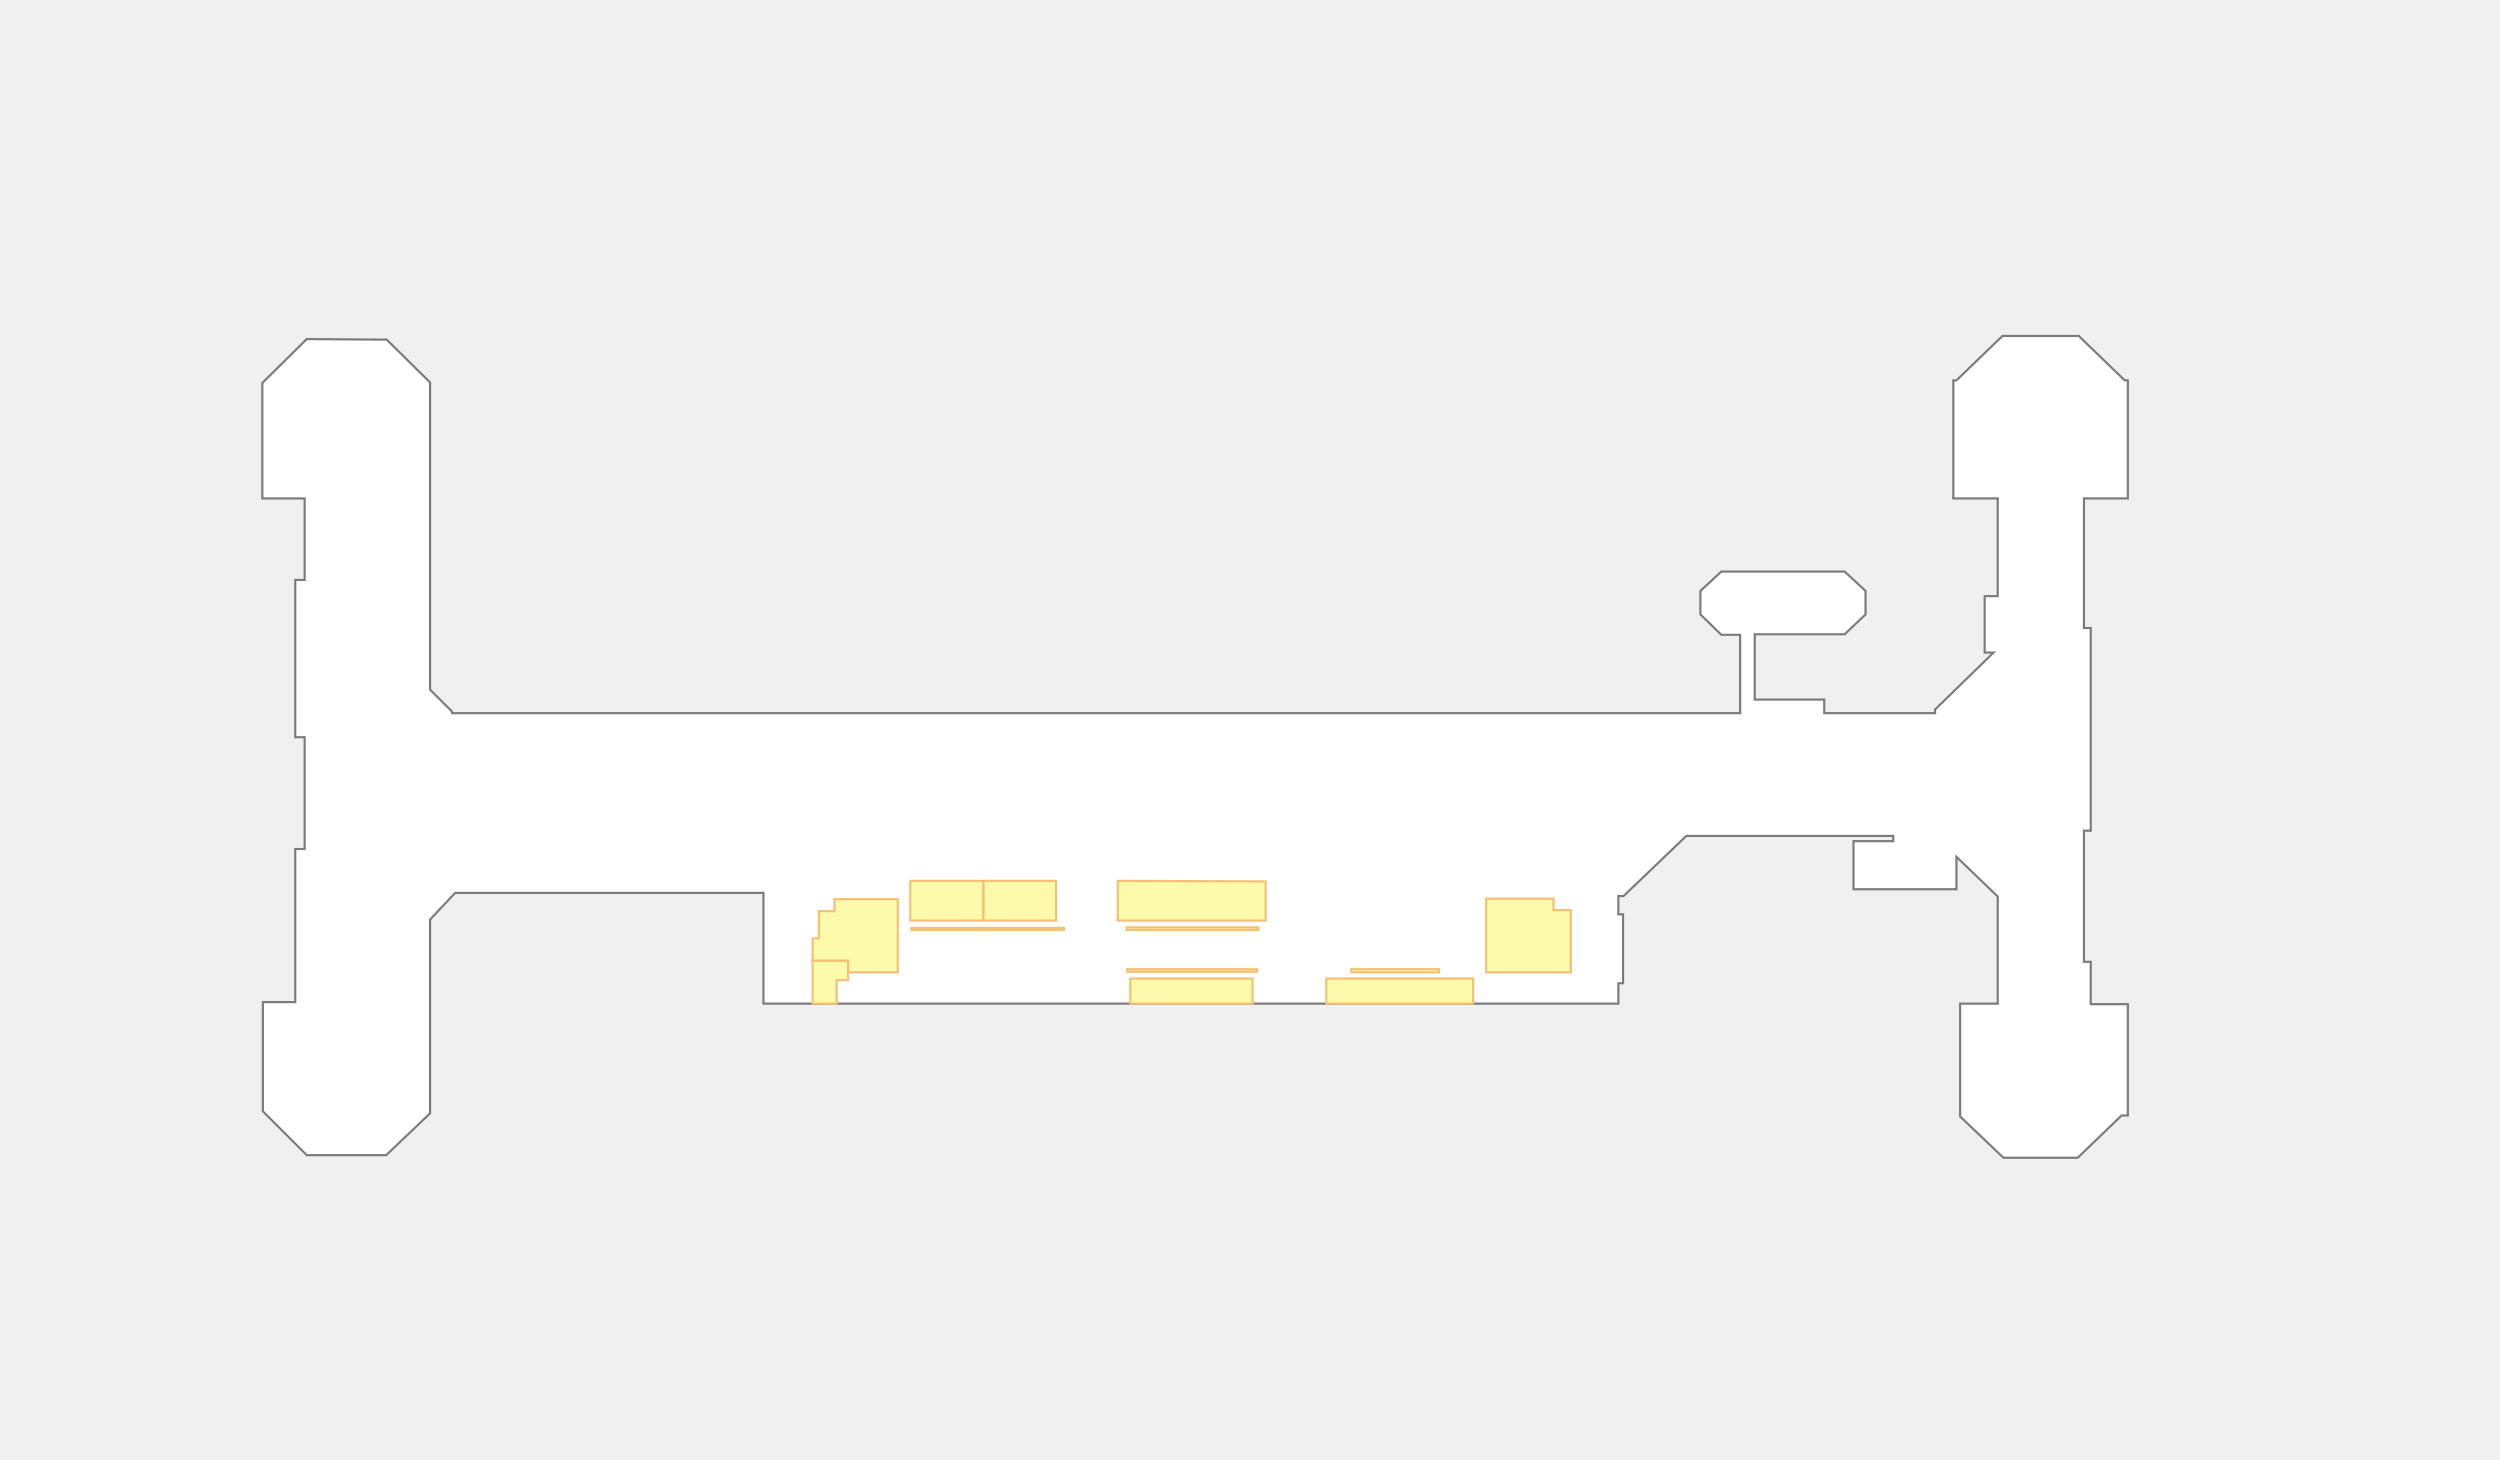
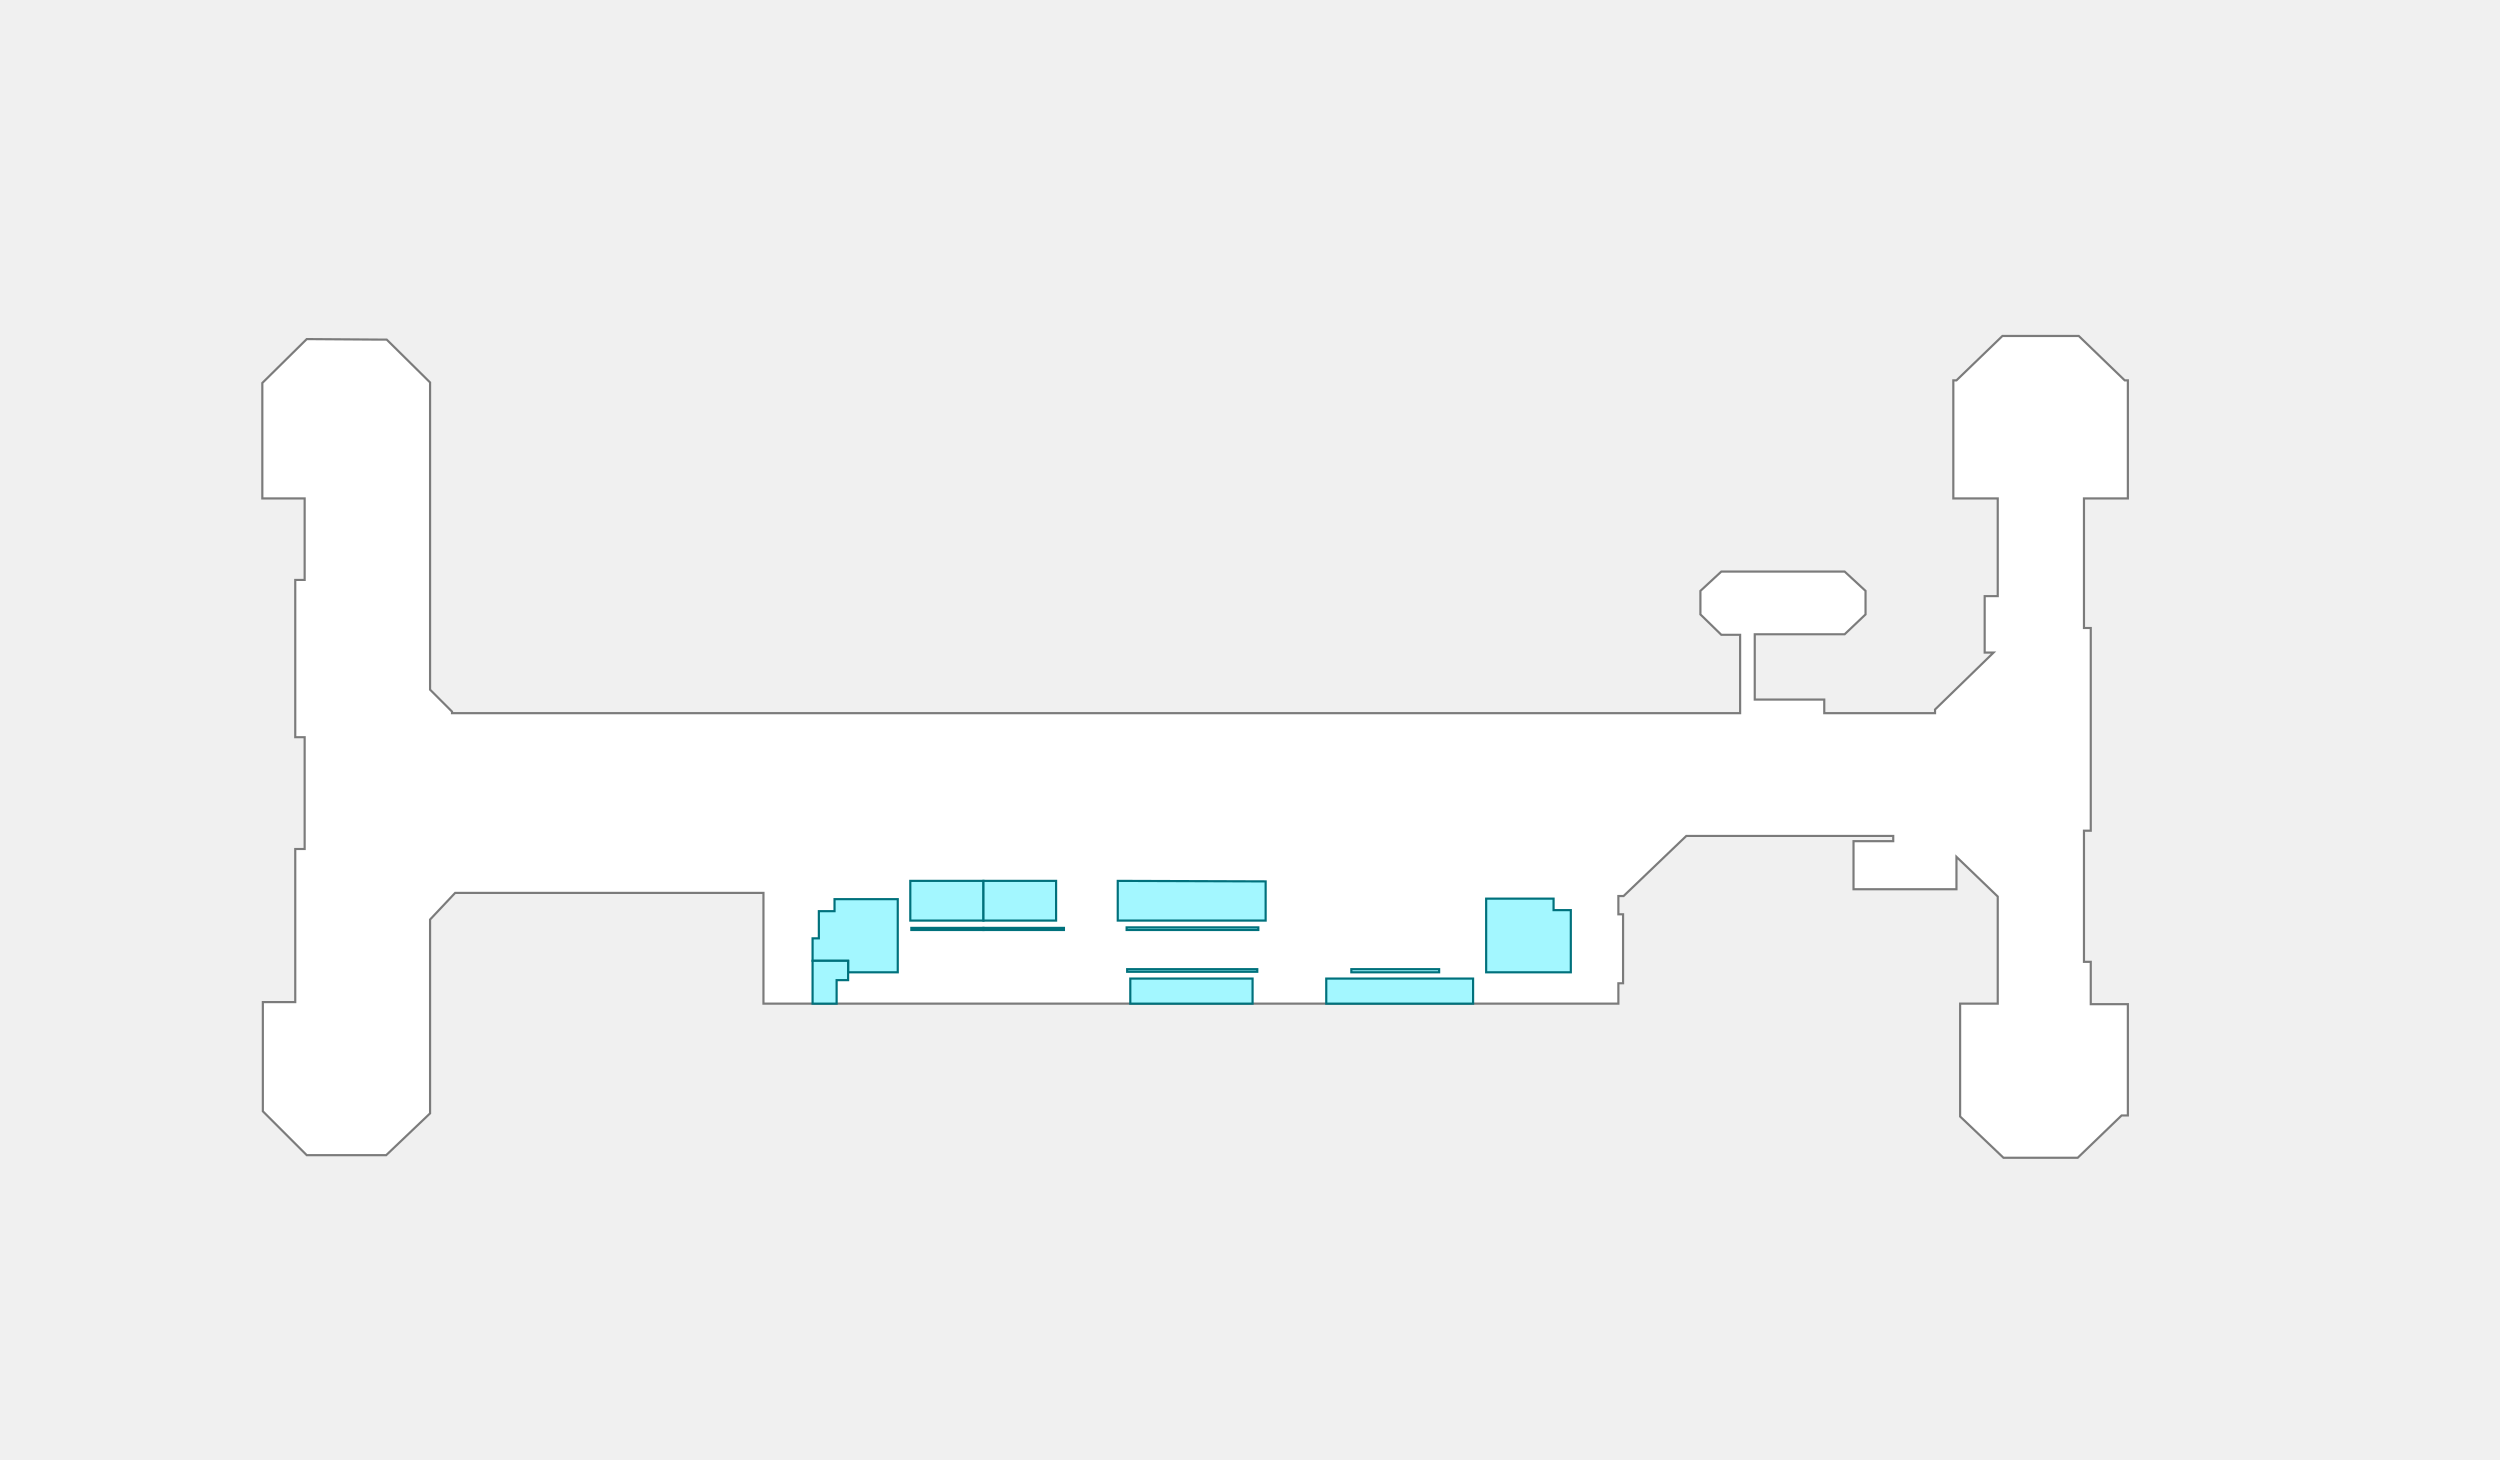
<svg xmlns="http://www.w3.org/2000/svg" width="1148.258pt" height="670.507pt" viewBox="0 0 1148.258 670.507" enable-background="new 0 0 1148.258 670.507" version="1.1">
  <g id="K2-F3" style="fill:#fff; stroke:#7b7b7b; stroke-width:1px;">
    <path d="     M139.928,346.755L139.928,338.596L135.607,338.596L135.607,266.365L139.928,266.365L139.928,228.93L     120.487,228.93L120.487,226.29L120.487,175.897L140.888,155.74L174.25,155.98L177.61,155.98L     197.531,175.657L197.531,228.93L197.531,316.759L207.611,326.837L207.611,327.557L799.244,327.557L799.244,321.318     L799.244,291.562L790.603,291.562L781.003,282.203L781.003,271.404L790.603,262.526L847.247,262.526L856.847,271.404     L856.847,282.203L847.247,291.322L805.964,291.322L805.964,321.318L837.886,321.318L837.886,327.557     L888.769,327.557L888.769,325.877L915.65,299.721L911.57,299.721L911.57,294.441L911.57,287.002     L911.57,273.804L917.57,273.804L917.57,228.93L897.169,228.93L897.169,174.697L898.609,174.697     L919.73,154.3L954.772,154.3L975.894,174.697L977.334,174.697L977.334,228.93L957.173,228.93L957.173,288.442     L960.293,288.442L960.293,381.55L957.173,381.55L957.173,441.782L960.293,441.782L960.293,461.22     L977.334,461.22L977.334,512.333L974.453,512.333L954.292,531.77L920.211,531.77L900.289,512.813     L900.289,460.98L917.57,460.98L917.57,411.786L898.609,393.548L898.609,408.427L851.327,408.427     L851.327,386.349L869.568,386.349L869.568,383.95L774.523,383.95L745.721,411.546L743.321,411.546L     743.321,419.945L745.481,419.945L745.481,451.621L743.321,451.621L743.321,460.98L350.659,460.98L350.659,410.106     L209.051,410.106L197.531,422.345L197.531,460.26L197.531,511.373L177.37,530.571L174.25,530.571L140.888,530.571     L120.727,510.413L120.727,460.26L135.607,460.26L135.607,389.949L139.928,389.949L139.928,352.994     L139.928,346.755" />
  </g>
-   <g id="K2-F3-Store" style="fill:#fdfaab; stroke:#f5c074; stroke-width:1px;">
+   <g id="K2-F3-Store" style="fill:#a3f7ff; stroke:#00717c; stroke-width:1px;">
    <path id="K2-F3-S001" d="     M389.541,446.582L389.541,441.302L373.22,441.302L373.22,430.984L376.101,430.984L376.101,418.505L     383.301,418.505L383.301,412.986L412.343,412.986L412.343,446.582L389.541,446.582z" />
    <path id="K2-F3-S002" d="     M451.705,422.825L418.103,422.825L418.103,404.587L451.705,404.587L451.705,422.825z" />
    <path id="K2-F3-S003" d="     M451.705,427.144L418.583,427.144L418.583,426.184L451.705,426.184L451.705,427.144z" />
    <path id="K2-F3-S004" d="     M485.067,422.825L451.705,422.825L451.705,404.587L485.067,404.587L485.067,422.825z" />
    <path id="K2-F3-S005" d="     M451.705,427.144L451.705,426.184L488.667,426.184L488.667,427.144L451.705,427.144z" />
    <path id="K2-F3-S006" d="     M581.312,422.825L513.388,422.825L513.388,404.587L581.312,404.827L581.312,422.825z" />
    <path id="K2-F3-S007" d="     M577.952,425.944L577.952,427.144L517.468,427.144L517.468,425.944L577.952,425.944z" />
    <path id="K2-F3-S008" d="     M721.48,418.025L721.48,446.582L682.597,446.582L682.597,412.746L713.559,412.746L713.559,418.025L721.48,418.025     z" />
    <path id="K2-F3-S009" d="     M384.261,460.98L373.22,460.98L373.22,446.582L373.22,441.302L389.541,441.302L389.541,446.582     L389.541,450.181L384.261,450.181L384.261,460.98z" />
    <path id="K2-F3-S010" d="     M517.708,445.142L577.472,445.142L577.472,446.342L517.708,446.342L517.708,445.142z" />
    <path id="K2-F3-S011" d="     M575.312,460.98L519.149,460.98L519.149,449.461L575.312,449.461L575.312,460.98z" />
    <path id="K2-F3-S012" d="     M620.674,445.142L660.996,445.142L660.996,446.582L620.674,446.582L620.674,445.142z" />
    <path id="K2-F3-S013" d="     M642.755,460.98L609.153,460.98L609.153,449.461L642.755,449.461L676.597,449.461L676.597,460.98     L642.755,460.98z" />
  </g>
</svg>
